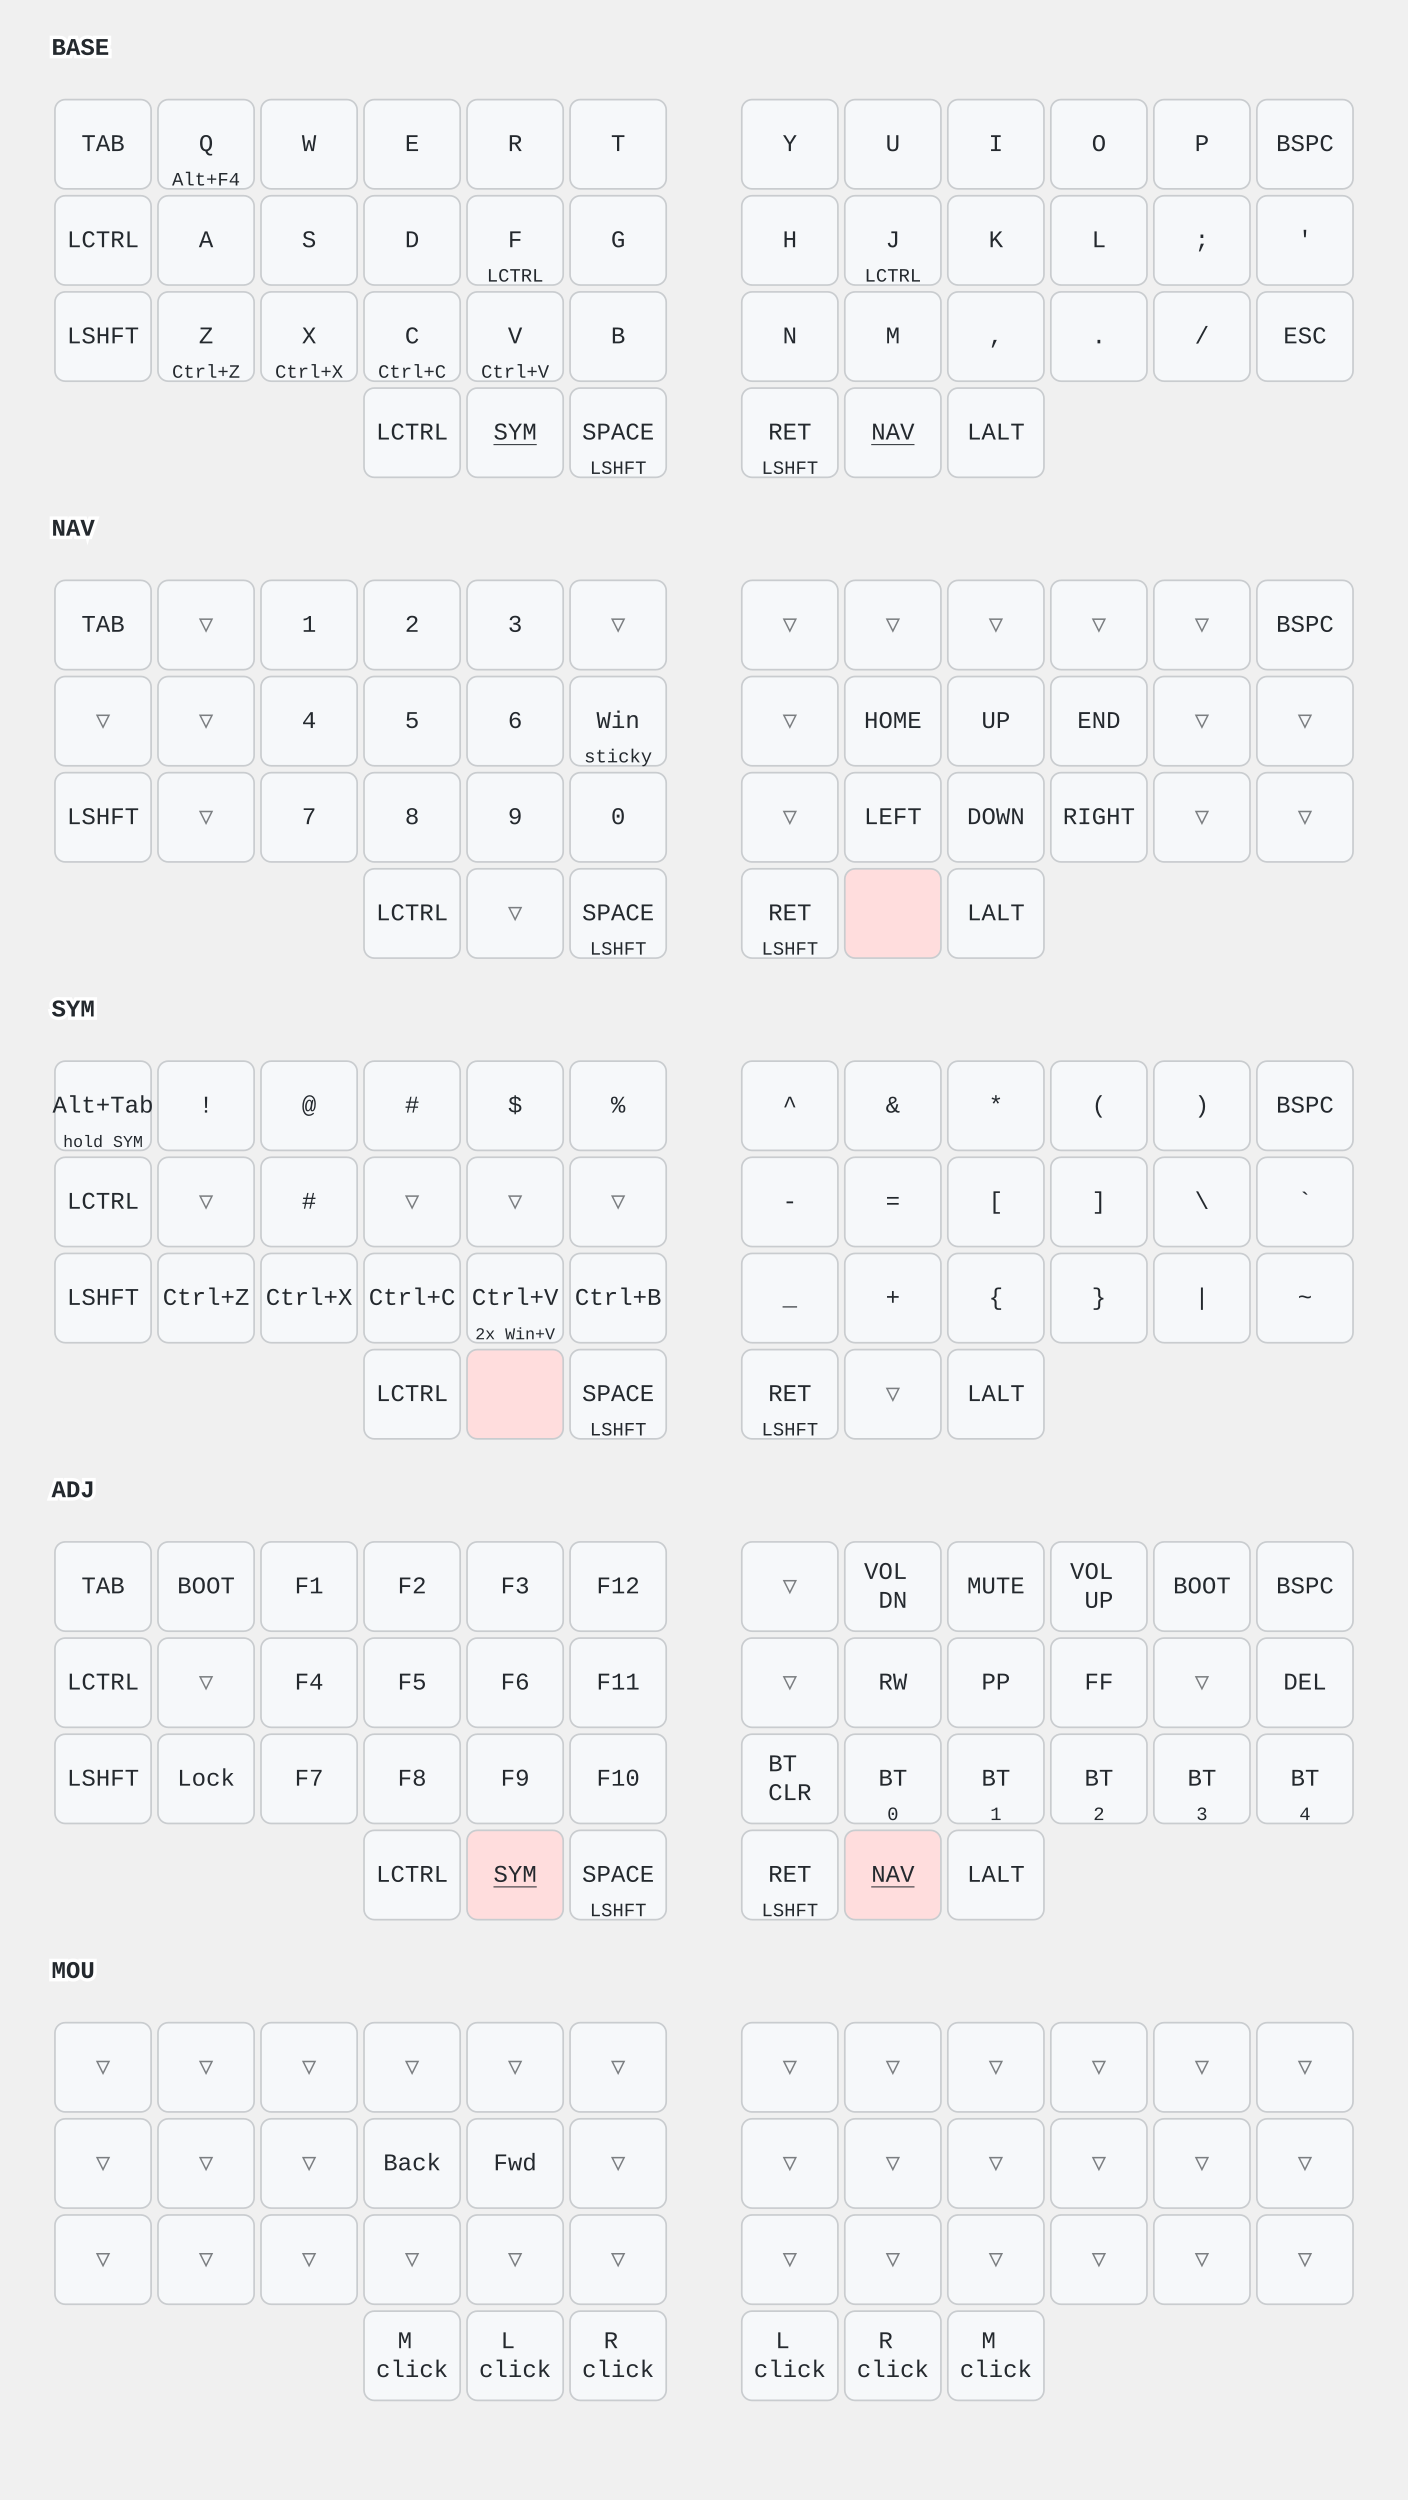
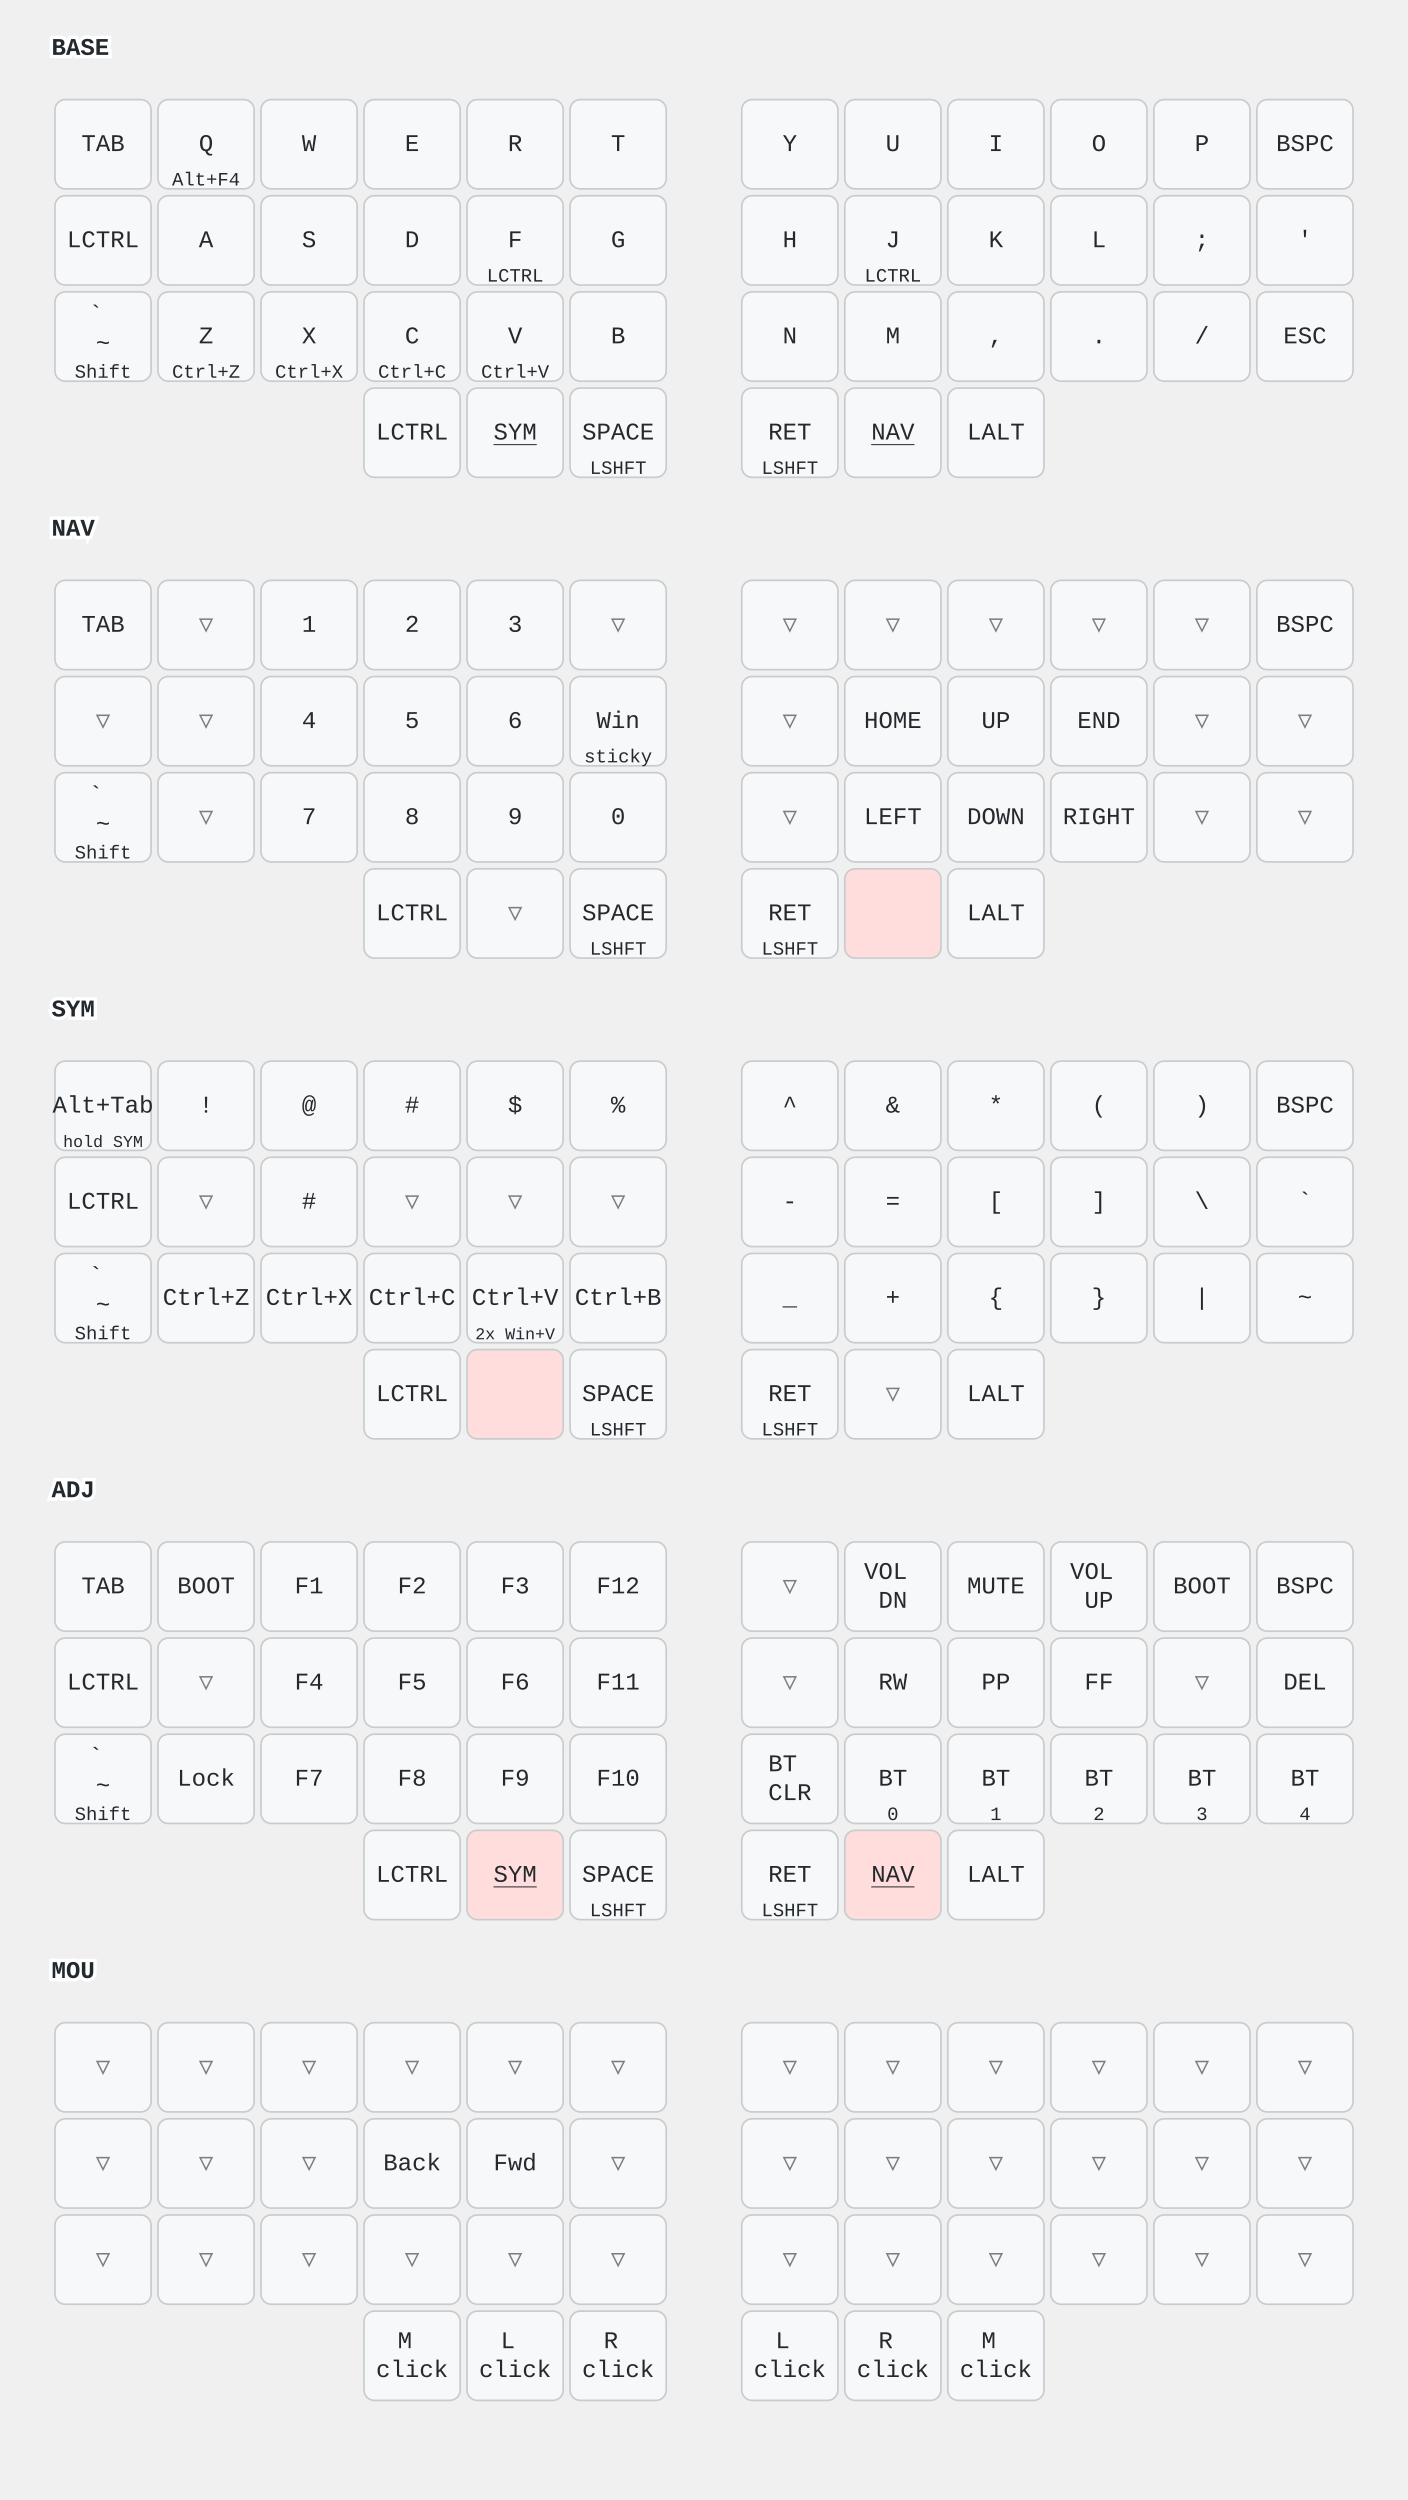
<svg xmlns="http://www.w3.org/2000/svg" width="820" height="1456" viewBox="0 0 820 1456" class="keymap">
  <style>/* inherit to force styles through use tags */
svg path {
    fill: inherit;
}

/* font and background color specifications */
svg.keymap {
    font-family: SFMono-Regular,Consolas,Liberation Mono,Menlo,monospace;
    font-size: 14px;
    font-kerning: normal;
    text-rendering: optimizeLegibility;
    fill: #24292e;
}

/* default key styling */
rect.key {
    fill: #f6f8fa;
}

rect.key, rect.combo {
    stroke: #c9cccf;
    stroke-width: 1;
}

/* default key side styling, only used is draw_key_sides is set */
rect.side {
    filter: brightness(90%);
}

/* color accent for combo boxes */
rect.combo, rect.combo-separate {
    fill: #cdf;
}

/* color accent for held keys */
rect.held, rect.combo.held {
    fill: #fdd;
}

/* color accent for ghost (optional) keys */
rect.ghost, rect.combo.ghost {
    stroke-dasharray: 4, 4;
    stroke-width: 2;
}

text {
    text-anchor: middle;
    dominant-baseline: middle;
}

/* styling for layer labels */
text.label {
    font-weight: bold;
    text-anchor: start;
    stroke: white;
    stroke-width: 4;
    paint-order: stroke;
}

/* styling for optional footer */
text.footer {
    text-anchor: end;
    dominant-baseline: auto;
    stroke: white;
    stroke-width: 4;
    paint-order: stroke;
}

/* styling for combo tap, and key non-tap label text */
text.combo, text.hold, text.shifted, text.left, text.right, text.tl, text.tr, text.bl, text.br {
    font-size: 11px;
}

text.hold, text.bl, text.br {
    text-anchor: middle;
    dominant-baseline: auto;
}

text.shifted, text.tl, text.tr {
    text-anchor: middle;
    dominant-baseline: hanging;
}

text.left, text.tl, text.bl {
    text-anchor: start;
}

text.right, text.tr, text.br {
    text-anchor: end;
}

text.layer-activator {
    text-decoration: underline;
}

/* styling for hold/shifted label text in combo box */
text.combo.hold, text.combo.shifted, text.combo.left, text.combo.right {
    font-size: 8px;
}

/* lighter symbol for transparent keys */
text.trans {
    fill: #7b7e81;
}

/* styling for combo dendrons */
path.combo {
    stroke-width: 1;
    stroke: gray;
    fill: none;
}

/* Start Tabler Icons Cleanup */
/* cannot use height/width with glyphs */
.icon-tabler &gt; path {
    fill: inherit;
    stroke: inherit;
    stroke-width: 2;
}
/* hide tabler's default box */
.icon-tabler &gt; path[stroke="none"][fill="none"] {
    visibility: hidden;
}
/* End Tabler Icons Cleanup */

@media (prefers-color-scheme: dark) {
svg.keymap { fill: #d1d6db; }
rect.key { fill: #3f4750; }
rect.key, rect.combo { stroke: #60666c; }
rect.combo, rect.combo-separate { fill: #1f3d7a; }
rect.held, rect.combo.held { fill: #854747; }
text.label, text.footer { stroke: black; }
text.trans { fill: #7e8184; }
path.combo { stroke: #7f7f7f; }

}</style>
  <g transform="translate(30, 0)" class="layer-BASE">
    <text x="0" y="28" class="label" id="BASE">BASE</text>
    <g transform="translate(0, 56)">
      <g transform="translate(30, 28)" class="key keypos-0">
        <rect rx="6" ry="6" x="-28" y="-26" width="56" height="52" class="key" />
        <text x="0" y="0" class="key tap">TAB</text>
      </g>
      <g transform="translate(90, 28)" class="key keypos-1">
        <rect rx="6" ry="6" x="-28" y="-26" width="56" height="52" class="key" />
        <text x="0" y="0" class="key tap">Q</text>
        <text x="0" y="24" class="key hold">Alt+F4</text>
      </g>
      <g transform="translate(150, 28)" class="key keypos-2">
        <rect rx="6" ry="6" x="-28" y="-26" width="56" height="52" class="key" />
        <text x="0" y="0" class="key tap">W</text>
      </g>
      <g transform="translate(210, 28)" class="key keypos-3">
        <rect rx="6" ry="6" x="-28" y="-26" width="56" height="52" class="key" />
        <text x="0" y="0" class="key tap">E</text>
      </g>
      <g transform="translate(270, 28)" class="key keypos-4">
        <rect rx="6" ry="6" x="-28" y="-26" width="56" height="52" class="key" />
        <text x="0" y="0" class="key tap">R</text>
      </g>
      <g transform="translate(330, 28)" class="key keypos-5">
        <rect rx="6" ry="6" x="-28" y="-26" width="56" height="52" class="key" />
        <text x="0" y="0" class="key tap">T</text>
      </g>
      <g transform="translate(430, 28)" class="key keypos-6">
        <rect rx="6" ry="6" x="-28" y="-26" width="56" height="52" class="key" />
        <text x="0" y="0" class="key tap">Y</text>
      </g>
      <g transform="translate(490, 28)" class="key keypos-7">
        <rect rx="6" ry="6" x="-28" y="-26" width="56" height="52" class="key" />
        <text x="0" y="0" class="key tap">U</text>
      </g>
      <g transform="translate(550, 28)" class="key keypos-8">
        <rect rx="6" ry="6" x="-28" y="-26" width="56" height="52" class="key" />
        <text x="0" y="0" class="key tap">I</text>
      </g>
      <g transform="translate(610, 28)" class="key keypos-9">
        <rect rx="6" ry="6" x="-28" y="-26" width="56" height="52" class="key" />
        <text x="0" y="0" class="key tap">O</text>
      </g>
      <g transform="translate(670, 28)" class="key keypos-10">
        <rect rx="6" ry="6" x="-28" y="-26" width="56" height="52" class="key" />
        <text x="0" y="0" class="key tap">P</text>
      </g>
      <g transform="translate(730, 28)" class="key keypos-11">
        <rect rx="6" ry="6" x="-28" y="-26" width="56" height="52" class="key" />
        <text x="0" y="0" class="key tap">BSPC</text>
      </g>
      <g transform="translate(30, 84)" class="key keypos-12">
        <rect rx="6" ry="6" x="-28" y="-26" width="56" height="52" class="key" />
        <text x="0" y="0" class="key tap">LCTRL</text>
      </g>
      <g transform="translate(90, 84)" class="key keypos-13">
        <rect rx="6" ry="6" x="-28" y="-26" width="56" height="52" class="key" />
        <text x="0" y="0" class="key tap">A</text>
      </g>
      <g transform="translate(150, 84)" class="key keypos-14">
        <rect rx="6" ry="6" x="-28" y="-26" width="56" height="52" class="key" />
        <text x="0" y="0" class="key tap">S</text>
      </g>
      <g transform="translate(210, 84)" class="key keypos-15">
        <rect rx="6" ry="6" x="-28" y="-26" width="56" height="52" class="key" />
        <text x="0" y="0" class="key tap">D</text>
      </g>
      <g transform="translate(270, 84)" class="key keypos-16">
        <rect rx="6" ry="6" x="-28" y="-26" width="56" height="52" class="key" />
        <text x="0" y="0" class="key tap">F</text>
        <text x="0" y="24" class="key hold">LCTRL</text>
      </g>
      <g transform="translate(330, 84)" class="key keypos-17">
        <rect rx="6" ry="6" x="-28" y="-26" width="56" height="52" class="key" />
        <text x="0" y="0" class="key tap">G</text>
      </g>
      <g transform="translate(430, 84)" class="key keypos-18">
        <rect rx="6" ry="6" x="-28" y="-26" width="56" height="52" class="key" />
        <text x="0" y="0" class="key tap">H</text>
      </g>
      <g transform="translate(490, 84)" class="key keypos-19">
        <rect rx="6" ry="6" x="-28" y="-26" width="56" height="52" class="key" />
        <text x="0" y="0" class="key tap">J</text>
        <text x="0" y="24" class="key hold">LCTRL</text>
      </g>
      <g transform="translate(550, 84)" class="key keypos-20">
        <rect rx="6" ry="6" x="-28" y="-26" width="56" height="52" class="key" />
        <text x="0" y="0" class="key tap">K</text>
      </g>
      <g transform="translate(610, 84)" class="key keypos-21">
        <rect rx="6" ry="6" x="-28" y="-26" width="56" height="52" class="key" />
        <text x="0" y="0" class="key tap">L</text>
      </g>
      <g transform="translate(670, 84)" class="key keypos-22">
        <rect rx="6" ry="6" x="-28" y="-26" width="56" height="52" class="key" />
        <text x="0" y="0" class="key tap">;</text>
      </g>
      <g transform="translate(730, 84)" class="key keypos-23">
        <rect rx="6" ry="6" x="-28" y="-26" width="56" height="52" class="key" />
        <text x="0" y="0" class="key tap">'</text>
      </g>
      <g transform="translate(30, 140)" class="key keypos-24">
        <rect rx="6" ry="6" x="-28" y="-26" width="56" height="52" class="key" />
-         <text x="0" y="0" class="key tap">LSHFT</text>
+         <text x="0" y="0" class="key tap">
+           <tspan x="0" dy="-0.9em">`</tspan>
+           <tspan x="0" dy="1.2em">~</tspan>
+         </text>
+         <text x="0" y="24" class="key hold">Shift</text>
      </g>
      <g transform="translate(90, 140)" class="key keypos-25">
        <rect rx="6" ry="6" x="-28" y="-26" width="56" height="52" class="key" />
        <text x="0" y="0" class="key tap">Z</text>
        <text x="0" y="24" class="key hold">Ctrl+Z</text>
      </g>
      <g transform="translate(150, 140)" class="key keypos-26">
        <rect rx="6" ry="6" x="-28" y="-26" width="56" height="52" class="key" />
        <text x="0" y="0" class="key tap">X</text>
        <text x="0" y="24" class="key hold">Ctrl+X</text>
      </g>
      <g transform="translate(210, 140)" class="key keypos-27">
        <rect rx="6" ry="6" x="-28" y="-26" width="56" height="52" class="key" />
        <text x="0" y="0" class="key tap">C</text>
        <text x="0" y="24" class="key hold">Ctrl+C</text>
      </g>
      <g transform="translate(270, 140)" class="key keypos-28">
        <rect rx="6" ry="6" x="-28" y="-26" width="56" height="52" class="key" />
        <text x="0" y="0" class="key tap">V</text>
        <text x="0" y="24" class="key hold">Ctrl+V</text>
      </g>
      <g transform="translate(330, 140)" class="key keypos-29">
        <rect rx="6" ry="6" x="-28" y="-26" width="56" height="52" class="key" />
        <text x="0" y="0" class="key tap">B</text>
      </g>
      <g transform="translate(430, 140)" class="key keypos-30">
        <rect rx="6" ry="6" x="-28" y="-26" width="56" height="52" class="key" />
        <text x="0" y="0" class="key tap">N</text>
      </g>
      <g transform="translate(490, 140)" class="key keypos-31">
        <rect rx="6" ry="6" x="-28" y="-26" width="56" height="52" class="key" />
        <text x="0" y="0" class="key tap">M</text>
      </g>
      <g transform="translate(550, 140)" class="key keypos-32">
        <rect rx="6" ry="6" x="-28" y="-26" width="56" height="52" class="key" />
        <text x="0" y="0" class="key tap">,</text>
      </g>
      <g transform="translate(610, 140)" class="key keypos-33">
        <rect rx="6" ry="6" x="-28" y="-26" width="56" height="52" class="key" />
        <text x="0" y="0" class="key tap">.</text>
      </g>
      <g transform="translate(670, 140)" class="key keypos-34">
        <rect rx="6" ry="6" x="-28" y="-26" width="56" height="52" class="key" />
        <text x="0" y="0" class="key tap">/</text>
      </g>
      <g transform="translate(730, 140)" class="key keypos-35">
        <rect rx="6" ry="6" x="-28" y="-26" width="56" height="52" class="key" />
        <text x="0" y="0" class="key tap">ESC</text>
      </g>
      <g transform="translate(210, 196)" class="key keypos-36">
        <rect rx="6" ry="6" x="-28" y="-26" width="56" height="52" class="key" />
        <text x="0" y="0" class="key tap">LCTRL</text>
      </g>
      <g transform="translate(270, 196)" class="key keypos-37">
        <rect rx="6" ry="6" x="-28" y="-26" width="56" height="52" class="key" />
        <a href="#SYM">
          <text x="0" y="0" class="key tap layer-activator">SYM</text>
        </a>
      </g>
      <g transform="translate(330, 196)" class="key keypos-38">
        <rect rx="6" ry="6" x="-28" y="-26" width="56" height="52" class="key" />
        <text x="0" y="0" class="key tap">SPACE</text>
        <text x="0" y="24" class="key hold">LSHFT</text>
      </g>
      <g transform="translate(430, 196)" class="key keypos-39">
        <rect rx="6" ry="6" x="-28" y="-26" width="56" height="52" class="key" />
        <text x="0" y="0" class="key tap">RET</text>
        <text x="0" y="24" class="key hold">LSHFT</text>
      </g>
      <g transform="translate(490, 196)" class="key keypos-40">
        <rect rx="6" ry="6" x="-28" y="-26" width="56" height="52" class="key" />
        <a href="#NAV">
          <text x="0" y="0" class="key tap layer-activator">NAV</text>
        </a>
      </g>
      <g transform="translate(550, 196)" class="key keypos-41">
        <rect rx="6" ry="6" x="-28" y="-26" width="56" height="52" class="key" />
        <text x="0" y="0" class="key tap">LALT</text>
      </g>
    </g>
  </g>
  <g transform="translate(30, 280)" class="layer-NAV">
    <text x="0" y="28" class="label" id="NAV">NAV</text>
    <g transform="translate(0, 56)">
      <g transform="translate(30, 28)" class="key keypos-0">
        <rect rx="6" ry="6" x="-28" y="-26" width="56" height="52" class="key" />
        <text x="0" y="0" class="key tap">TAB</text>
      </g>
      <g transform="translate(90, 28)" class="key trans keypos-1">
        <rect rx="6" ry="6" x="-28" y="-26" width="56" height="52" class="key trans" />
        <text x="0" y="0" class="key trans tap">▽</text>
      </g>
      <g transform="translate(150, 28)" class="key keypos-2">
        <rect rx="6" ry="6" x="-28" y="-26" width="56" height="52" class="key" />
        <text x="0" y="0" class="key tap">1</text>
      </g>
      <g transform="translate(210, 28)" class="key keypos-3">
        <rect rx="6" ry="6" x="-28" y="-26" width="56" height="52" class="key" />
        <text x="0" y="0" class="key tap">2</text>
      </g>
      <g transform="translate(270, 28)" class="key keypos-4">
        <rect rx="6" ry="6" x="-28" y="-26" width="56" height="52" class="key" />
        <text x="0" y="0" class="key tap">3</text>
      </g>
      <g transform="translate(330, 28)" class="key trans keypos-5">
        <rect rx="6" ry="6" x="-28" y="-26" width="56" height="52" class="key trans" />
        <text x="0" y="0" class="key trans tap">▽</text>
      </g>
      <g transform="translate(430, 28)" class="key trans keypos-6">
        <rect rx="6" ry="6" x="-28" y="-26" width="56" height="52" class="key trans" />
        <text x="0" y="0" class="key trans tap">▽</text>
      </g>
      <g transform="translate(490, 28)" class="key trans keypos-7">
        <rect rx="6" ry="6" x="-28" y="-26" width="56" height="52" class="key trans" />
        <text x="0" y="0" class="key trans tap">▽</text>
      </g>
      <g transform="translate(550, 28)" class="key trans keypos-8">
        <rect rx="6" ry="6" x="-28" y="-26" width="56" height="52" class="key trans" />
        <text x="0" y="0" class="key trans tap">▽</text>
      </g>
      <g transform="translate(610, 28)" class="key trans keypos-9">
        <rect rx="6" ry="6" x="-28" y="-26" width="56" height="52" class="key trans" />
        <text x="0" y="0" class="key trans tap">▽</text>
      </g>
      <g transform="translate(670, 28)" class="key trans keypos-10">
        <rect rx="6" ry="6" x="-28" y="-26" width="56" height="52" class="key trans" />
        <text x="0" y="0" class="key trans tap">▽</text>
      </g>
      <g transform="translate(730, 28)" class="key keypos-11">
        <rect rx="6" ry="6" x="-28" y="-26" width="56" height="52" class="key" />
        <text x="0" y="0" class="key tap">BSPC</text>
      </g>
      <g transform="translate(30, 84)" class="key trans keypos-12">
        <rect rx="6" ry="6" x="-28" y="-26" width="56" height="52" class="key trans" />
        <text x="0" y="0" class="key trans tap">▽</text>
      </g>
      <g transform="translate(90, 84)" class="key trans keypos-13">
        <rect rx="6" ry="6" x="-28" y="-26" width="56" height="52" class="key trans" />
        <text x="0" y="0" class="key trans tap">▽</text>
      </g>
      <g transform="translate(150, 84)" class="key keypos-14">
        <rect rx="6" ry="6" x="-28" y="-26" width="56" height="52" class="key" />
        <text x="0" y="0" class="key tap">4</text>
      </g>
      <g transform="translate(210, 84)" class="key keypos-15">
        <rect rx="6" ry="6" x="-28" y="-26" width="56" height="52" class="key" />
        <text x="0" y="0" class="key tap">5</text>
      </g>
      <g transform="translate(270, 84)" class="key keypos-16">
        <rect rx="6" ry="6" x="-28" y="-26" width="56" height="52" class="key" />
        <text x="0" y="0" class="key tap">6</text>
      </g>
      <g transform="translate(330, 84)" class="key keypos-17">
        <rect rx="6" ry="6" x="-28" y="-26" width="56" height="52" class="key" />
        <text x="0" y="0" class="key tap">Win</text>
        <text x="0" y="24" class="key hold">sticky</text>
      </g>
      <g transform="translate(430, 84)" class="key trans keypos-18">
        <rect rx="6" ry="6" x="-28" y="-26" width="56" height="52" class="key trans" />
        <text x="0" y="0" class="key trans tap">▽</text>
      </g>
      <g transform="translate(490, 84)" class="key keypos-19">
        <rect rx="6" ry="6" x="-28" y="-26" width="56" height="52" class="key" />
        <text x="0" y="0" class="key tap">HOME</text>
      </g>
      <g transform="translate(550, 84)" class="key keypos-20">
        <rect rx="6" ry="6" x="-28" y="-26" width="56" height="52" class="key" />
        <text x="0" y="0" class="key tap">UP</text>
      </g>
      <g transform="translate(610, 84)" class="key keypos-21">
        <rect rx="6" ry="6" x="-28" y="-26" width="56" height="52" class="key" />
        <text x="0" y="0" class="key tap">END</text>
      </g>
      <g transform="translate(670, 84)" class="key trans keypos-22">
        <rect rx="6" ry="6" x="-28" y="-26" width="56" height="52" class="key trans" />
        <text x="0" y="0" class="key trans tap">▽</text>
      </g>
      <g transform="translate(730, 84)" class="key trans keypos-23">
        <rect rx="6" ry="6" x="-28" y="-26" width="56" height="52" class="key trans" />
        <text x="0" y="0" class="key trans tap">▽</text>
      </g>
      <g transform="translate(30, 140)" class="key keypos-24">
        <rect rx="6" ry="6" x="-28" y="-26" width="56" height="52" class="key" />
-         <text x="0" y="0" class="key tap">LSHFT</text>
+         <text x="0" y="0" class="key tap">
+           <tspan x="0" dy="-0.9em">`</tspan>
+           <tspan x="0" dy="1.2em">~</tspan>
+         </text>
+         <text x="0" y="24" class="key hold">Shift</text>
      </g>
      <g transform="translate(90, 140)" class="key trans keypos-25">
        <rect rx="6" ry="6" x="-28" y="-26" width="56" height="52" class="key trans" />
        <text x="0" y="0" class="key trans tap">▽</text>
      </g>
      <g transform="translate(150, 140)" class="key keypos-26">
        <rect rx="6" ry="6" x="-28" y="-26" width="56" height="52" class="key" />
        <text x="0" y="0" class="key tap">7</text>
      </g>
      <g transform="translate(210, 140)" class="key keypos-27">
        <rect rx="6" ry="6" x="-28" y="-26" width="56" height="52" class="key" />
        <text x="0" y="0" class="key tap">8</text>
      </g>
      <g transform="translate(270, 140)" class="key keypos-28">
        <rect rx="6" ry="6" x="-28" y="-26" width="56" height="52" class="key" />
        <text x="0" y="0" class="key tap">9</text>
      </g>
      <g transform="translate(330, 140)" class="key keypos-29">
        <rect rx="6" ry="6" x="-28" y="-26" width="56" height="52" class="key" />
        <text x="0" y="0" class="key tap">0</text>
      </g>
      <g transform="translate(430, 140)" class="key trans keypos-30">
        <rect rx="6" ry="6" x="-28" y="-26" width="56" height="52" class="key trans" />
        <text x="0" y="0" class="key trans tap">▽</text>
      </g>
      <g transform="translate(490, 140)" class="key keypos-31">
        <rect rx="6" ry="6" x="-28" y="-26" width="56" height="52" class="key" />
        <text x="0" y="0" class="key tap">LEFT</text>
      </g>
      <g transform="translate(550, 140)" class="key keypos-32">
        <rect rx="6" ry="6" x="-28" y="-26" width="56" height="52" class="key" />
        <text x="0" y="0" class="key tap">DOWN</text>
      </g>
      <g transform="translate(610, 140)" class="key keypos-33">
        <rect rx="6" ry="6" x="-28" y="-26" width="56" height="52" class="key" />
        <text x="0" y="0" class="key tap">RIGHT</text>
      </g>
      <g transform="translate(670, 140)" class="key trans keypos-34">
        <rect rx="6" ry="6" x="-28" y="-26" width="56" height="52" class="key trans" />
        <text x="0" y="0" class="key trans tap">▽</text>
      </g>
      <g transform="translate(730, 140)" class="key trans keypos-35">
        <rect rx="6" ry="6" x="-28" y="-26" width="56" height="52" class="key trans" />
        <text x="0" y="0" class="key trans tap">▽</text>
      </g>
      <g transform="translate(210, 196)" class="key keypos-36">
        <rect rx="6" ry="6" x="-28" y="-26" width="56" height="52" class="key" />
        <text x="0" y="0" class="key tap">LCTRL</text>
      </g>
      <g transform="translate(270, 196)" class="key trans keypos-37">
        <rect rx="6" ry="6" x="-28" y="-26" width="56" height="52" class="key trans" />
        <text x="0" y="0" class="key trans tap">▽</text>
      </g>
      <g transform="translate(330, 196)" class="key keypos-38">
        <rect rx="6" ry="6" x="-28" y="-26" width="56" height="52" class="key" />
        <text x="0" y="0" class="key tap">SPACE</text>
        <text x="0" y="24" class="key hold">LSHFT</text>
      </g>
      <g transform="translate(430, 196)" class="key keypos-39">
        <rect rx="6" ry="6" x="-28" y="-26" width="56" height="52" class="key" />
        <text x="0" y="0" class="key tap">RET</text>
        <text x="0" y="24" class="key hold">LSHFT</text>
      </g>
      <g transform="translate(490, 196)" class="key held keypos-40">
        <rect rx="6" ry="6" x="-28" y="-26" width="56" height="52" class="key held" />
      </g>
      <g transform="translate(550, 196)" class="key keypos-41">
        <rect rx="6" ry="6" x="-28" y="-26" width="56" height="52" class="key" />
        <text x="0" y="0" class="key tap">LALT</text>
      </g>
    </g>
  </g>
  <g transform="translate(30, 560)" class="layer-SYM">
    <text x="0" y="28" class="label" id="SYM">SYM</text>
    <g transform="translate(0, 56)">
      <g transform="translate(30, 28)" class="key keypos-0">
        <rect rx="6" ry="6" x="-28" y="-26" width="56" height="52" class="key" />
        <text x="0" y="0" class="key tap">Alt+Tab</text>
        <text x="0" y="24" class="key hold">
          <tspan style="font-size: 88%">hold SYM</tspan>
        </text>
      </g>
      <g transform="translate(90, 28)" class="key keypos-1">
        <rect rx="6" ry="6" x="-28" y="-26" width="56" height="52" class="key" />
        <text x="0" y="0" class="key tap">!</text>
      </g>
      <g transform="translate(150, 28)" class="key keypos-2">
        <rect rx="6" ry="6" x="-28" y="-26" width="56" height="52" class="key" />
        <text x="0" y="0" class="key tap">@</text>
      </g>
      <g transform="translate(210, 28)" class="key keypos-3">
        <rect rx="6" ry="6" x="-28" y="-26" width="56" height="52" class="key" />
        <text x="0" y="0" class="key tap">#</text>
      </g>
      <g transform="translate(270, 28)" class="key keypos-4">
        <rect rx="6" ry="6" x="-28" y="-26" width="56" height="52" class="key" />
        <text x="0" y="0" class="key tap">$</text>
      </g>
      <g transform="translate(330, 28)" class="key keypos-5">
        <rect rx="6" ry="6" x="-28" y="-26" width="56" height="52" class="key" />
        <text x="0" y="0" class="key tap">%</text>
      </g>
      <g transform="translate(430, 28)" class="key keypos-6">
        <rect rx="6" ry="6" x="-28" y="-26" width="56" height="52" class="key" />
        <text x="0" y="0" class="key tap">^</text>
      </g>
      <g transform="translate(490, 28)" class="key keypos-7">
        <rect rx="6" ry="6" x="-28" y="-26" width="56" height="52" class="key" />
        <text x="0" y="0" class="key tap">&amp;</text>
      </g>
      <g transform="translate(550, 28)" class="key keypos-8">
        <rect rx="6" ry="6" x="-28" y="-26" width="56" height="52" class="key" />
        <text x="0" y="0" class="key tap">*</text>
      </g>
      <g transform="translate(610, 28)" class="key keypos-9">
        <rect rx="6" ry="6" x="-28" y="-26" width="56" height="52" class="key" />
        <text x="0" y="0" class="key tap">(</text>
      </g>
      <g transform="translate(670, 28)" class="key keypos-10">
        <rect rx="6" ry="6" x="-28" y="-26" width="56" height="52" class="key" />
        <text x="0" y="0" class="key tap">)</text>
      </g>
      <g transform="translate(730, 28)" class="key keypos-11">
        <rect rx="6" ry="6" x="-28" y="-26" width="56" height="52" class="key" />
        <text x="0" y="0" class="key tap">BSPC</text>
      </g>
      <g transform="translate(30, 84)" class="key keypos-12">
        <rect rx="6" ry="6" x="-28" y="-26" width="56" height="52" class="key" />
        <text x="0" y="0" class="key tap">LCTRL</text>
      </g>
      <g transform="translate(90, 84)" class="key trans keypos-13">
        <rect rx="6" ry="6" x="-28" y="-26" width="56" height="52" class="key trans" />
        <text x="0" y="0" class="key trans tap">▽</text>
      </g>
      <g transform="translate(150, 84)" class="key keypos-14">
        <rect rx="6" ry="6" x="-28" y="-26" width="56" height="52" class="key" />
        <text x="0" y="0" class="key tap">#</text>
      </g>
      <g transform="translate(210, 84)" class="key trans keypos-15">
        <rect rx="6" ry="6" x="-28" y="-26" width="56" height="52" class="key trans" />
        <text x="0" y="0" class="key trans tap">▽</text>
      </g>
      <g transform="translate(270, 84)" class="key trans keypos-16">
        <rect rx="6" ry="6" x="-28" y="-26" width="56" height="52" class="key trans" />
        <text x="0" y="0" class="key trans tap">▽</text>
      </g>
      <g transform="translate(330, 84)" class="key trans keypos-17">
        <rect rx="6" ry="6" x="-28" y="-26" width="56" height="52" class="key trans" />
        <text x="0" y="0" class="key trans tap">▽</text>
      </g>
      <g transform="translate(430, 84)" class="key keypos-18">
        <rect rx="6" ry="6" x="-28" y="-26" width="56" height="52" class="key" />
        <text x="0" y="0" class="key tap">-</text>
      </g>
      <g transform="translate(490, 84)" class="key keypos-19">
        <rect rx="6" ry="6" x="-28" y="-26" width="56" height="52" class="key" />
        <text x="0" y="0" class="key tap">=</text>
      </g>
      <g transform="translate(550, 84)" class="key keypos-20">
        <rect rx="6" ry="6" x="-28" y="-26" width="56" height="52" class="key" />
        <text x="0" y="0" class="key tap">[</text>
      </g>
      <g transform="translate(610, 84)" class="key keypos-21">
        <rect rx="6" ry="6" x="-28" y="-26" width="56" height="52" class="key" />
        <text x="0" y="0" class="key tap">]</text>
      </g>
      <g transform="translate(670, 84)" class="key keypos-22">
        <rect rx="6" ry="6" x="-28" y="-26" width="56" height="52" class="key" />
        <text x="0" y="0" class="key tap">\</text>
      </g>
      <g transform="translate(730, 84)" class="key keypos-23">
        <rect rx="6" ry="6" x="-28" y="-26" width="56" height="52" class="key" />
        <text x="0" y="0" class="key tap">`</text>
      </g>
      <g transform="translate(30, 140)" class="key keypos-24">
        <rect rx="6" ry="6" x="-28" y="-26" width="56" height="52" class="key" />
-         <text x="0" y="0" class="key tap">LSHFT</text>
+         <text x="0" y="0" class="key tap">
+           <tspan x="0" dy="-0.9em">`</tspan>
+           <tspan x="0" dy="1.2em">~</tspan>
+         </text>
+         <text x="0" y="24" class="key hold">Shift</text>
      </g>
      <g transform="translate(90, 140)" class="key keypos-25">
        <rect rx="6" ry="6" x="-28" y="-26" width="56" height="52" class="key" />
        <text x="0" y="0" class="key tap">Ctrl+Z</text>
      </g>
      <g transform="translate(150, 140)" class="key keypos-26">
        <rect rx="6" ry="6" x="-28" y="-26" width="56" height="52" class="key" />
        <text x="0" y="0" class="key tap">Ctrl+X</text>
      </g>
      <g transform="translate(210, 140)" class="key keypos-27">
        <rect rx="6" ry="6" x="-28" y="-26" width="56" height="52" class="key" />
        <text x="0" y="0" class="key tap">Ctrl+C</text>
      </g>
      <g transform="translate(270, 140)" class="key keypos-28">
        <rect rx="6" ry="6" x="-28" y="-26" width="56" height="52" class="key" />
        <text x="0" y="0" class="key tap">Ctrl+V</text>
        <text x="0" y="24" class="key hold">
          <tspan style="font-size: 88%">2x Win+V</tspan>
        </text>
      </g>
      <g transform="translate(330, 140)" class="key keypos-29">
        <rect rx="6" ry="6" x="-28" y="-26" width="56" height="52" class="key" />
        <text x="0" y="0" class="key tap">Ctrl+B</text>
      </g>
      <g transform="translate(430, 140)" class="key keypos-30">
        <rect rx="6" ry="6" x="-28" y="-26" width="56" height="52" class="key" />
        <text x="0" y="0" class="key tap">_</text>
      </g>
      <g transform="translate(490, 140)" class="key keypos-31">
        <rect rx="6" ry="6" x="-28" y="-26" width="56" height="52" class="key" />
        <text x="0" y="0" class="key tap">+</text>
      </g>
      <g transform="translate(550, 140)" class="key keypos-32">
        <rect rx="6" ry="6" x="-28" y="-26" width="56" height="52" class="key" />
        <text x="0" y="0" class="key tap">{</text>
      </g>
      <g transform="translate(610, 140)" class="key keypos-33">
        <rect rx="6" ry="6" x="-28" y="-26" width="56" height="52" class="key" />
        <text x="0" y="0" class="key tap">}</text>
      </g>
      <g transform="translate(670, 140)" class="key keypos-34">
        <rect rx="6" ry="6" x="-28" y="-26" width="56" height="52" class="key" />
        <text x="0" y="0" class="key tap">|</text>
      </g>
      <g transform="translate(730, 140)" class="key keypos-35">
        <rect rx="6" ry="6" x="-28" y="-26" width="56" height="52" class="key" />
        <text x="0" y="0" class="key tap">~</text>
      </g>
      <g transform="translate(210, 196)" class="key keypos-36">
        <rect rx="6" ry="6" x="-28" y="-26" width="56" height="52" class="key" />
        <text x="0" y="0" class="key tap">LCTRL</text>
      </g>
      <g transform="translate(270, 196)" class="key held keypos-37">
        <rect rx="6" ry="6" x="-28" y="-26" width="56" height="52" class="key held" />
      </g>
      <g transform="translate(330, 196)" class="key keypos-38">
        <rect rx="6" ry="6" x="-28" y="-26" width="56" height="52" class="key" />
        <text x="0" y="0" class="key tap">SPACE</text>
        <text x="0" y="24" class="key hold">LSHFT</text>
      </g>
      <g transform="translate(430, 196)" class="key keypos-39">
        <rect rx="6" ry="6" x="-28" y="-26" width="56" height="52" class="key" />
        <text x="0" y="0" class="key tap">RET</text>
        <text x="0" y="24" class="key hold">LSHFT</text>
      </g>
      <g transform="translate(490, 196)" class="key trans keypos-40">
        <rect rx="6" ry="6" x="-28" y="-26" width="56" height="52" class="key trans" />
        <text x="0" y="0" class="key trans tap">▽</text>
      </g>
      <g transform="translate(550, 196)" class="key keypos-41">
        <rect rx="6" ry="6" x="-28" y="-26" width="56" height="52" class="key" />
        <text x="0" y="0" class="key tap">LALT</text>
      </g>
    </g>
  </g>
  <g transform="translate(30, 840)" class="layer-ADJ">
    <text x="0" y="28" class="label" id="ADJ">ADJ</text>
    <g transform="translate(0, 56)">
      <g transform="translate(30, 28)" class="key keypos-0">
        <rect rx="6" ry="6" x="-28" y="-26" width="56" height="52" class="key" />
        <text x="0" y="0" class="key tap">TAB</text>
      </g>
      <g transform="translate(90, 28)" class="key keypos-1">
        <rect rx="6" ry="6" x="-28" y="-26" width="56" height="52" class="key" />
        <text x="0" y="0" class="key tap">BOOT</text>
      </g>
      <g transform="translate(150, 28)" class="key keypos-2">
        <rect rx="6" ry="6" x="-28" y="-26" width="56" height="52" class="key" />
        <text x="0" y="0" class="key tap">F1</text>
      </g>
      <g transform="translate(210, 28)" class="key keypos-3">
        <rect rx="6" ry="6" x="-28" y="-26" width="56" height="52" class="key" />
        <text x="0" y="0" class="key tap">F2</text>
      </g>
      <g transform="translate(270, 28)" class="key keypos-4">
        <rect rx="6" ry="6" x="-28" y="-26" width="56" height="52" class="key" />
        <text x="0" y="0" class="key tap">F3</text>
      </g>
      <g transform="translate(330, 28)" class="key keypos-5">
        <rect rx="6" ry="6" x="-28" y="-26" width="56" height="52" class="key" />
        <text x="0" y="0" class="key tap">F12</text>
      </g>
      <g transform="translate(430, 28)" class="key trans keypos-6">
        <rect rx="6" ry="6" x="-28" y="-26" width="56" height="52" class="key trans" />
        <text x="0" y="0" class="key trans tap">▽</text>
      </g>
      <g transform="translate(490, 28)" class="key keypos-7">
        <rect rx="6" ry="6" x="-28" y="-26" width="56" height="52" class="key" />
        <text x="0" y="0" class="key tap">
          <tspan x="0" dy="-0.6em">VOL</tspan>
          <tspan x="0" dy="1.2em">DN</tspan>
        </text>
      </g>
      <g transform="translate(550, 28)" class="key keypos-8">
        <rect rx="6" ry="6" x="-28" y="-26" width="56" height="52" class="key" />
        <text x="0" y="0" class="key tap">MUTE</text>
      </g>
      <g transform="translate(610, 28)" class="key keypos-9">
        <rect rx="6" ry="6" x="-28" y="-26" width="56" height="52" class="key" />
        <text x="0" y="0" class="key tap">
          <tspan x="0" dy="-0.6em">VOL</tspan>
          <tspan x="0" dy="1.2em">UP</tspan>
        </text>
      </g>
      <g transform="translate(670, 28)" class="key keypos-10">
        <rect rx="6" ry="6" x="-28" y="-26" width="56" height="52" class="key" />
        <text x="0" y="0" class="key tap">BOOT</text>
      </g>
      <g transform="translate(730, 28)" class="key keypos-11">
        <rect rx="6" ry="6" x="-28" y="-26" width="56" height="52" class="key" />
        <text x="0" y="0" class="key tap">BSPC</text>
      </g>
      <g transform="translate(30, 84)" class="key keypos-12">
        <rect rx="6" ry="6" x="-28" y="-26" width="56" height="52" class="key" />
        <text x="0" y="0" class="key tap">LCTRL</text>
      </g>
      <g transform="translate(90, 84)" class="key trans keypos-13">
        <rect rx="6" ry="6" x="-28" y="-26" width="56" height="52" class="key trans" />
        <text x="0" y="0" class="key trans tap">▽</text>
      </g>
      <g transform="translate(150, 84)" class="key keypos-14">
        <rect rx="6" ry="6" x="-28" y="-26" width="56" height="52" class="key" />
        <text x="0" y="0" class="key tap">F4</text>
      </g>
      <g transform="translate(210, 84)" class="key keypos-15">
        <rect rx="6" ry="6" x="-28" y="-26" width="56" height="52" class="key" />
        <text x="0" y="0" class="key tap">F5</text>
      </g>
      <g transform="translate(270, 84)" class="key keypos-16">
        <rect rx="6" ry="6" x="-28" y="-26" width="56" height="52" class="key" />
        <text x="0" y="0" class="key tap">F6</text>
      </g>
      <g transform="translate(330, 84)" class="key keypos-17">
        <rect rx="6" ry="6" x="-28" y="-26" width="56" height="52" class="key" />
        <text x="0" y="0" class="key tap">F11</text>
      </g>
      <g transform="translate(430, 84)" class="key trans keypos-18">
        <rect rx="6" ry="6" x="-28" y="-26" width="56" height="52" class="key trans" />
        <text x="0" y="0" class="key trans tap">▽</text>
      </g>
      <g transform="translate(490, 84)" class="key keypos-19">
        <rect rx="6" ry="6" x="-28" y="-26" width="56" height="52" class="key" />
        <text x="0" y="0" class="key tap">RW</text>
      </g>
      <g transform="translate(550, 84)" class="key keypos-20">
        <rect rx="6" ry="6" x="-28" y="-26" width="56" height="52" class="key" />
        <text x="0" y="0" class="key tap">PP</text>
      </g>
      <g transform="translate(610, 84)" class="key keypos-21">
        <rect rx="6" ry="6" x="-28" y="-26" width="56" height="52" class="key" />
        <text x="0" y="0" class="key tap">FF</text>
      </g>
      <g transform="translate(670, 84)" class="key trans keypos-22">
        <rect rx="6" ry="6" x="-28" y="-26" width="56" height="52" class="key trans" />
        <text x="0" y="0" class="key trans tap">▽</text>
      </g>
      <g transform="translate(730, 84)" class="key keypos-23">
        <rect rx="6" ry="6" x="-28" y="-26" width="56" height="52" class="key" />
        <text x="0" y="0" class="key tap">DEL</text>
      </g>
      <g transform="translate(30, 140)" class="key keypos-24">
        <rect rx="6" ry="6" x="-28" y="-26" width="56" height="52" class="key" />
-         <text x="0" y="0" class="key tap">LSHFT</text>
+         <text x="0" y="0" class="key tap">
+           <tspan x="0" dy="-0.9em">`</tspan>
+           <tspan x="0" dy="1.2em">~</tspan>
+         </text>
+         <text x="0" y="24" class="key hold">Shift</text>
      </g>
      <g transform="translate(90, 140)" class="key keypos-25">
        <rect rx="6" ry="6" x="-28" y="-26" width="56" height="52" class="key" />
        <text x="0" y="0" class="key tap">Lock</text>
      </g>
      <g transform="translate(150, 140)" class="key keypos-26">
        <rect rx="6" ry="6" x="-28" y="-26" width="56" height="52" class="key" />
        <text x="0" y="0" class="key tap">F7</text>
      </g>
      <g transform="translate(210, 140)" class="key keypos-27">
        <rect rx="6" ry="6" x="-28" y="-26" width="56" height="52" class="key" />
        <text x="0" y="0" class="key tap">F8</text>
      </g>
      <g transform="translate(270, 140)" class="key keypos-28">
        <rect rx="6" ry="6" x="-28" y="-26" width="56" height="52" class="key" />
        <text x="0" y="0" class="key tap">F9</text>
      </g>
      <g transform="translate(330, 140)" class="key keypos-29">
        <rect rx="6" ry="6" x="-28" y="-26" width="56" height="52" class="key" />
        <text x="0" y="0" class="key tap">F10</text>
      </g>
      <g transform="translate(430, 140)" class="key keypos-30">
        <rect rx="6" ry="6" x="-28" y="-26" width="56" height="52" class="key" />
        <text x="0" y="0" class="key tap">
          <tspan x="0" dy="-0.6em">BT</tspan>
          <tspan x="0" dy="1.2em">CLR</tspan>
        </text>
      </g>
      <g transform="translate(490, 140)" class="key keypos-31">
        <rect rx="6" ry="6" x="-28" y="-26" width="56" height="52" class="key" />
        <text x="0" y="0" class="key tap">BT</text>
        <text x="0" y="24" class="key hold">0</text>
      </g>
      <g transform="translate(550, 140)" class="key keypos-32">
        <rect rx="6" ry="6" x="-28" y="-26" width="56" height="52" class="key" />
        <text x="0" y="0" class="key tap">BT</text>
        <text x="0" y="24" class="key hold">1</text>
      </g>
      <g transform="translate(610, 140)" class="key keypos-33">
        <rect rx="6" ry="6" x="-28" y="-26" width="56" height="52" class="key" />
        <text x="0" y="0" class="key tap">BT</text>
        <text x="0" y="24" class="key hold">2</text>
      </g>
      <g transform="translate(670, 140)" class="key keypos-34">
        <rect rx="6" ry="6" x="-28" y="-26" width="56" height="52" class="key" />
        <text x="0" y="0" class="key tap">BT</text>
        <text x="0" y="24" class="key hold">3</text>
      </g>
      <g transform="translate(730, 140)" class="key keypos-35">
        <rect rx="6" ry="6" x="-28" y="-26" width="56" height="52" class="key" />
        <text x="0" y="0" class="key tap">BT</text>
        <text x="0" y="24" class="key hold">4</text>
      </g>
      <g transform="translate(210, 196)" class="key keypos-36">
        <rect rx="6" ry="6" x="-28" y="-26" width="56" height="52" class="key" />
        <text x="0" y="0" class="key tap">LCTRL</text>
      </g>
      <g transform="translate(270, 196)" class="key held keypos-37">
        <rect rx="6" ry="6" x="-28" y="-26" width="56" height="52" class="key held" />
        <a href="#SYM">
          <text x="0" y="0" class="key held tap layer-activator">SYM</text>
        </a>
      </g>
      <g transform="translate(330, 196)" class="key keypos-38">
        <rect rx="6" ry="6" x="-28" y="-26" width="56" height="52" class="key" />
        <text x="0" y="0" class="key tap">SPACE</text>
        <text x="0" y="24" class="key hold">LSHFT</text>
      </g>
      <g transform="translate(430, 196)" class="key keypos-39">
        <rect rx="6" ry="6" x="-28" y="-26" width="56" height="52" class="key" />
        <text x="0" y="0" class="key tap">RET</text>
        <text x="0" y="24" class="key hold">LSHFT</text>
      </g>
      <g transform="translate(490, 196)" class="key held keypos-40">
        <rect rx="6" ry="6" x="-28" y="-26" width="56" height="52" class="key held" />
        <a href="#NAV">
          <text x="0" y="0" class="key held tap layer-activator">NAV</text>
        </a>
      </g>
      <g transform="translate(550, 196)" class="key keypos-41">
        <rect rx="6" ry="6" x="-28" y="-26" width="56" height="52" class="key" />
        <text x="0" y="0" class="key tap">LALT</text>
      </g>
    </g>
  </g>
  <g transform="translate(30, 1120)" class="layer-MOU">
    <text x="0" y="28" class="label" id="MOU">MOU</text>
    <g transform="translate(0, 56)">
      <g transform="translate(30, 28)" class="key trans keypos-0">
        <rect rx="6" ry="6" x="-28" y="-26" width="56" height="52" class="key trans" />
        <text x="0" y="0" class="key trans tap">▽</text>
      </g>
      <g transform="translate(90, 28)" class="key trans keypos-1">
        <rect rx="6" ry="6" x="-28" y="-26" width="56" height="52" class="key trans" />
        <text x="0" y="0" class="key trans tap">▽</text>
      </g>
      <g transform="translate(150, 28)" class="key trans keypos-2">
        <rect rx="6" ry="6" x="-28" y="-26" width="56" height="52" class="key trans" />
        <text x="0" y="0" class="key trans tap">▽</text>
      </g>
      <g transform="translate(210, 28)" class="key trans keypos-3">
        <rect rx="6" ry="6" x="-28" y="-26" width="56" height="52" class="key trans" />
        <text x="0" y="0" class="key trans tap">▽</text>
      </g>
      <g transform="translate(270, 28)" class="key trans keypos-4">
        <rect rx="6" ry="6" x="-28" y="-26" width="56" height="52" class="key trans" />
        <text x="0" y="0" class="key trans tap">▽</text>
      </g>
      <g transform="translate(330, 28)" class="key trans keypos-5">
        <rect rx="6" ry="6" x="-28" y="-26" width="56" height="52" class="key trans" />
        <text x="0" y="0" class="key trans tap">▽</text>
      </g>
      <g transform="translate(430, 28)" class="key trans keypos-6">
        <rect rx="6" ry="6" x="-28" y="-26" width="56" height="52" class="key trans" />
        <text x="0" y="0" class="key trans tap">▽</text>
      </g>
      <g transform="translate(490, 28)" class="key trans keypos-7">
        <rect rx="6" ry="6" x="-28" y="-26" width="56" height="52" class="key trans" />
        <text x="0" y="0" class="key trans tap">▽</text>
      </g>
      <g transform="translate(550, 28)" class="key trans keypos-8">
        <rect rx="6" ry="6" x="-28" y="-26" width="56" height="52" class="key trans" />
        <text x="0" y="0" class="key trans tap">▽</text>
      </g>
      <g transform="translate(610, 28)" class="key trans keypos-9">
        <rect rx="6" ry="6" x="-28" y="-26" width="56" height="52" class="key trans" />
        <text x="0" y="0" class="key trans tap">▽</text>
      </g>
      <g transform="translate(670, 28)" class="key trans keypos-10">
        <rect rx="6" ry="6" x="-28" y="-26" width="56" height="52" class="key trans" />
        <text x="0" y="0" class="key trans tap">▽</text>
      </g>
      <g transform="translate(730, 28)" class="key trans keypos-11">
        <rect rx="6" ry="6" x="-28" y="-26" width="56" height="52" class="key trans" />
        <text x="0" y="0" class="key trans tap">▽</text>
      </g>
      <g transform="translate(30, 84)" class="key trans keypos-12">
        <rect rx="6" ry="6" x="-28" y="-26" width="56" height="52" class="key trans" />
        <text x="0" y="0" class="key trans tap">▽</text>
      </g>
      <g transform="translate(90, 84)" class="key trans keypos-13">
        <rect rx="6" ry="6" x="-28" y="-26" width="56" height="52" class="key trans" />
        <text x="0" y="0" class="key trans tap">▽</text>
      </g>
      <g transform="translate(150, 84)" class="key trans keypos-14">
        <rect rx="6" ry="6" x="-28" y="-26" width="56" height="52" class="key trans" />
        <text x="0" y="0" class="key trans tap">▽</text>
      </g>
      <g transform="translate(210, 84)" class="key keypos-15">
        <rect rx="6" ry="6" x="-28" y="-26" width="56" height="52" class="key" />
        <text x="0" y="0" class="key tap">Back</text>
      </g>
      <g transform="translate(270, 84)" class="key keypos-16">
        <rect rx="6" ry="6" x="-28" y="-26" width="56" height="52" class="key" />
        <text x="0" y="0" class="key tap">Fwd</text>
      </g>
      <g transform="translate(330, 84)" class="key trans keypos-17">
        <rect rx="6" ry="6" x="-28" y="-26" width="56" height="52" class="key trans" />
        <text x="0" y="0" class="key trans tap">▽</text>
      </g>
      <g transform="translate(430, 84)" class="key trans keypos-18">
        <rect rx="6" ry="6" x="-28" y="-26" width="56" height="52" class="key trans" />
        <text x="0" y="0" class="key trans tap">▽</text>
      </g>
      <g transform="translate(490, 84)" class="key trans keypos-19">
        <rect rx="6" ry="6" x="-28" y="-26" width="56" height="52" class="key trans" />
        <text x="0" y="0" class="key trans tap">▽</text>
      </g>
      <g transform="translate(550, 84)" class="key trans keypos-20">
        <rect rx="6" ry="6" x="-28" y="-26" width="56" height="52" class="key trans" />
        <text x="0" y="0" class="key trans tap">▽</text>
      </g>
      <g transform="translate(610, 84)" class="key trans keypos-21">
        <rect rx="6" ry="6" x="-28" y="-26" width="56" height="52" class="key trans" />
        <text x="0" y="0" class="key trans tap">▽</text>
      </g>
      <g transform="translate(670, 84)" class="key trans keypos-22">
        <rect rx="6" ry="6" x="-28" y="-26" width="56" height="52" class="key trans" />
        <text x="0" y="0" class="key trans tap">▽</text>
      </g>
      <g transform="translate(730, 84)" class="key trans keypos-23">
        <rect rx="6" ry="6" x="-28" y="-26" width="56" height="52" class="key trans" />
        <text x="0" y="0" class="key trans tap">▽</text>
      </g>
      <g transform="translate(30, 140)" class="key trans keypos-24">
        <rect rx="6" ry="6" x="-28" y="-26" width="56" height="52" class="key trans" />
        <text x="0" y="0" class="key trans tap">▽</text>
      </g>
      <g transform="translate(90, 140)" class="key trans keypos-25">
        <rect rx="6" ry="6" x="-28" y="-26" width="56" height="52" class="key trans" />
        <text x="0" y="0" class="key trans tap">▽</text>
      </g>
      <g transform="translate(150, 140)" class="key trans keypos-26">
        <rect rx="6" ry="6" x="-28" y="-26" width="56" height="52" class="key trans" />
        <text x="0" y="0" class="key trans tap">▽</text>
      </g>
      <g transform="translate(210, 140)" class="key trans keypos-27">
        <rect rx="6" ry="6" x="-28" y="-26" width="56" height="52" class="key trans" />
        <text x="0" y="0" class="key trans tap">▽</text>
      </g>
      <g transform="translate(270, 140)" class="key trans keypos-28">
        <rect rx="6" ry="6" x="-28" y="-26" width="56" height="52" class="key trans" />
        <text x="0" y="0" class="key trans tap">▽</text>
      </g>
      <g transform="translate(330, 140)" class="key trans keypos-29">
        <rect rx="6" ry="6" x="-28" y="-26" width="56" height="52" class="key trans" />
        <text x="0" y="0" class="key trans tap">▽</text>
      </g>
      <g transform="translate(430, 140)" class="key trans keypos-30">
        <rect rx="6" ry="6" x="-28" y="-26" width="56" height="52" class="key trans" />
        <text x="0" y="0" class="key trans tap">▽</text>
      </g>
      <g transform="translate(490, 140)" class="key trans keypos-31">
        <rect rx="6" ry="6" x="-28" y="-26" width="56" height="52" class="key trans" />
        <text x="0" y="0" class="key trans tap">▽</text>
      </g>
      <g transform="translate(550, 140)" class="key trans keypos-32">
        <rect rx="6" ry="6" x="-28" y="-26" width="56" height="52" class="key trans" />
        <text x="0" y="0" class="key trans tap">▽</text>
      </g>
      <g transform="translate(610, 140)" class="key trans keypos-33">
        <rect rx="6" ry="6" x="-28" y="-26" width="56" height="52" class="key trans" />
        <text x="0" y="0" class="key trans tap">▽</text>
      </g>
      <g transform="translate(670, 140)" class="key trans keypos-34">
        <rect rx="6" ry="6" x="-28" y="-26" width="56" height="52" class="key trans" />
        <text x="0" y="0" class="key trans tap">▽</text>
      </g>
      <g transform="translate(730, 140)" class="key trans keypos-35">
        <rect rx="6" ry="6" x="-28" y="-26" width="56" height="52" class="key trans" />
        <text x="0" y="0" class="key trans tap">▽</text>
      </g>
      <g transform="translate(210, 196)" class="key keypos-36">
        <rect rx="6" ry="6" x="-28" y="-26" width="56" height="52" class="key" />
        <text x="0" y="0" class="key tap">
          <tspan x="0" dy="-0.6em">M</tspan>
          <tspan x="0" dy="1.2em">click</tspan>
        </text>
      </g>
      <g transform="translate(270, 196)" class="key keypos-37">
        <rect rx="6" ry="6" x="-28" y="-26" width="56" height="52" class="key" />
        <text x="0" y="0" class="key tap">
          <tspan x="0" dy="-0.6em">L</tspan>
          <tspan x="0" dy="1.2em">click</tspan>
        </text>
      </g>
      <g transform="translate(330, 196)" class="key keypos-38">
        <rect rx="6" ry="6" x="-28" y="-26" width="56" height="52" class="key" />
        <text x="0" y="0" class="key tap">
          <tspan x="0" dy="-0.6em">R</tspan>
          <tspan x="0" dy="1.2em">click</tspan>
        </text>
      </g>
      <g transform="translate(430, 196)" class="key keypos-39">
        <rect rx="6" ry="6" x="-28" y="-26" width="56" height="52" class="key" />
        <text x="0" y="0" class="key tap">
          <tspan x="0" dy="-0.6em">L</tspan>
          <tspan x="0" dy="1.2em">click</tspan>
        </text>
      </g>
      <g transform="translate(490, 196)" class="key keypos-40">
        <rect rx="6" ry="6" x="-28" y="-26" width="56" height="52" class="key" />
        <text x="0" y="0" class="key tap">
          <tspan x="0" dy="-0.6em">R</tspan>
          <tspan x="0" dy="1.2em">click</tspan>
        </text>
      </g>
      <g transform="translate(550, 196)" class="key keypos-41">
        <rect rx="6" ry="6" x="-28" y="-26" width="56" height="52" class="key" />
        <text x="0" y="0" class="key tap">
          <tspan x="0" dy="-0.6em">M</tspan>
          <tspan x="0" dy="1.2em">click</tspan>
        </text>
      </g>
    </g>
  </g>
</svg>
